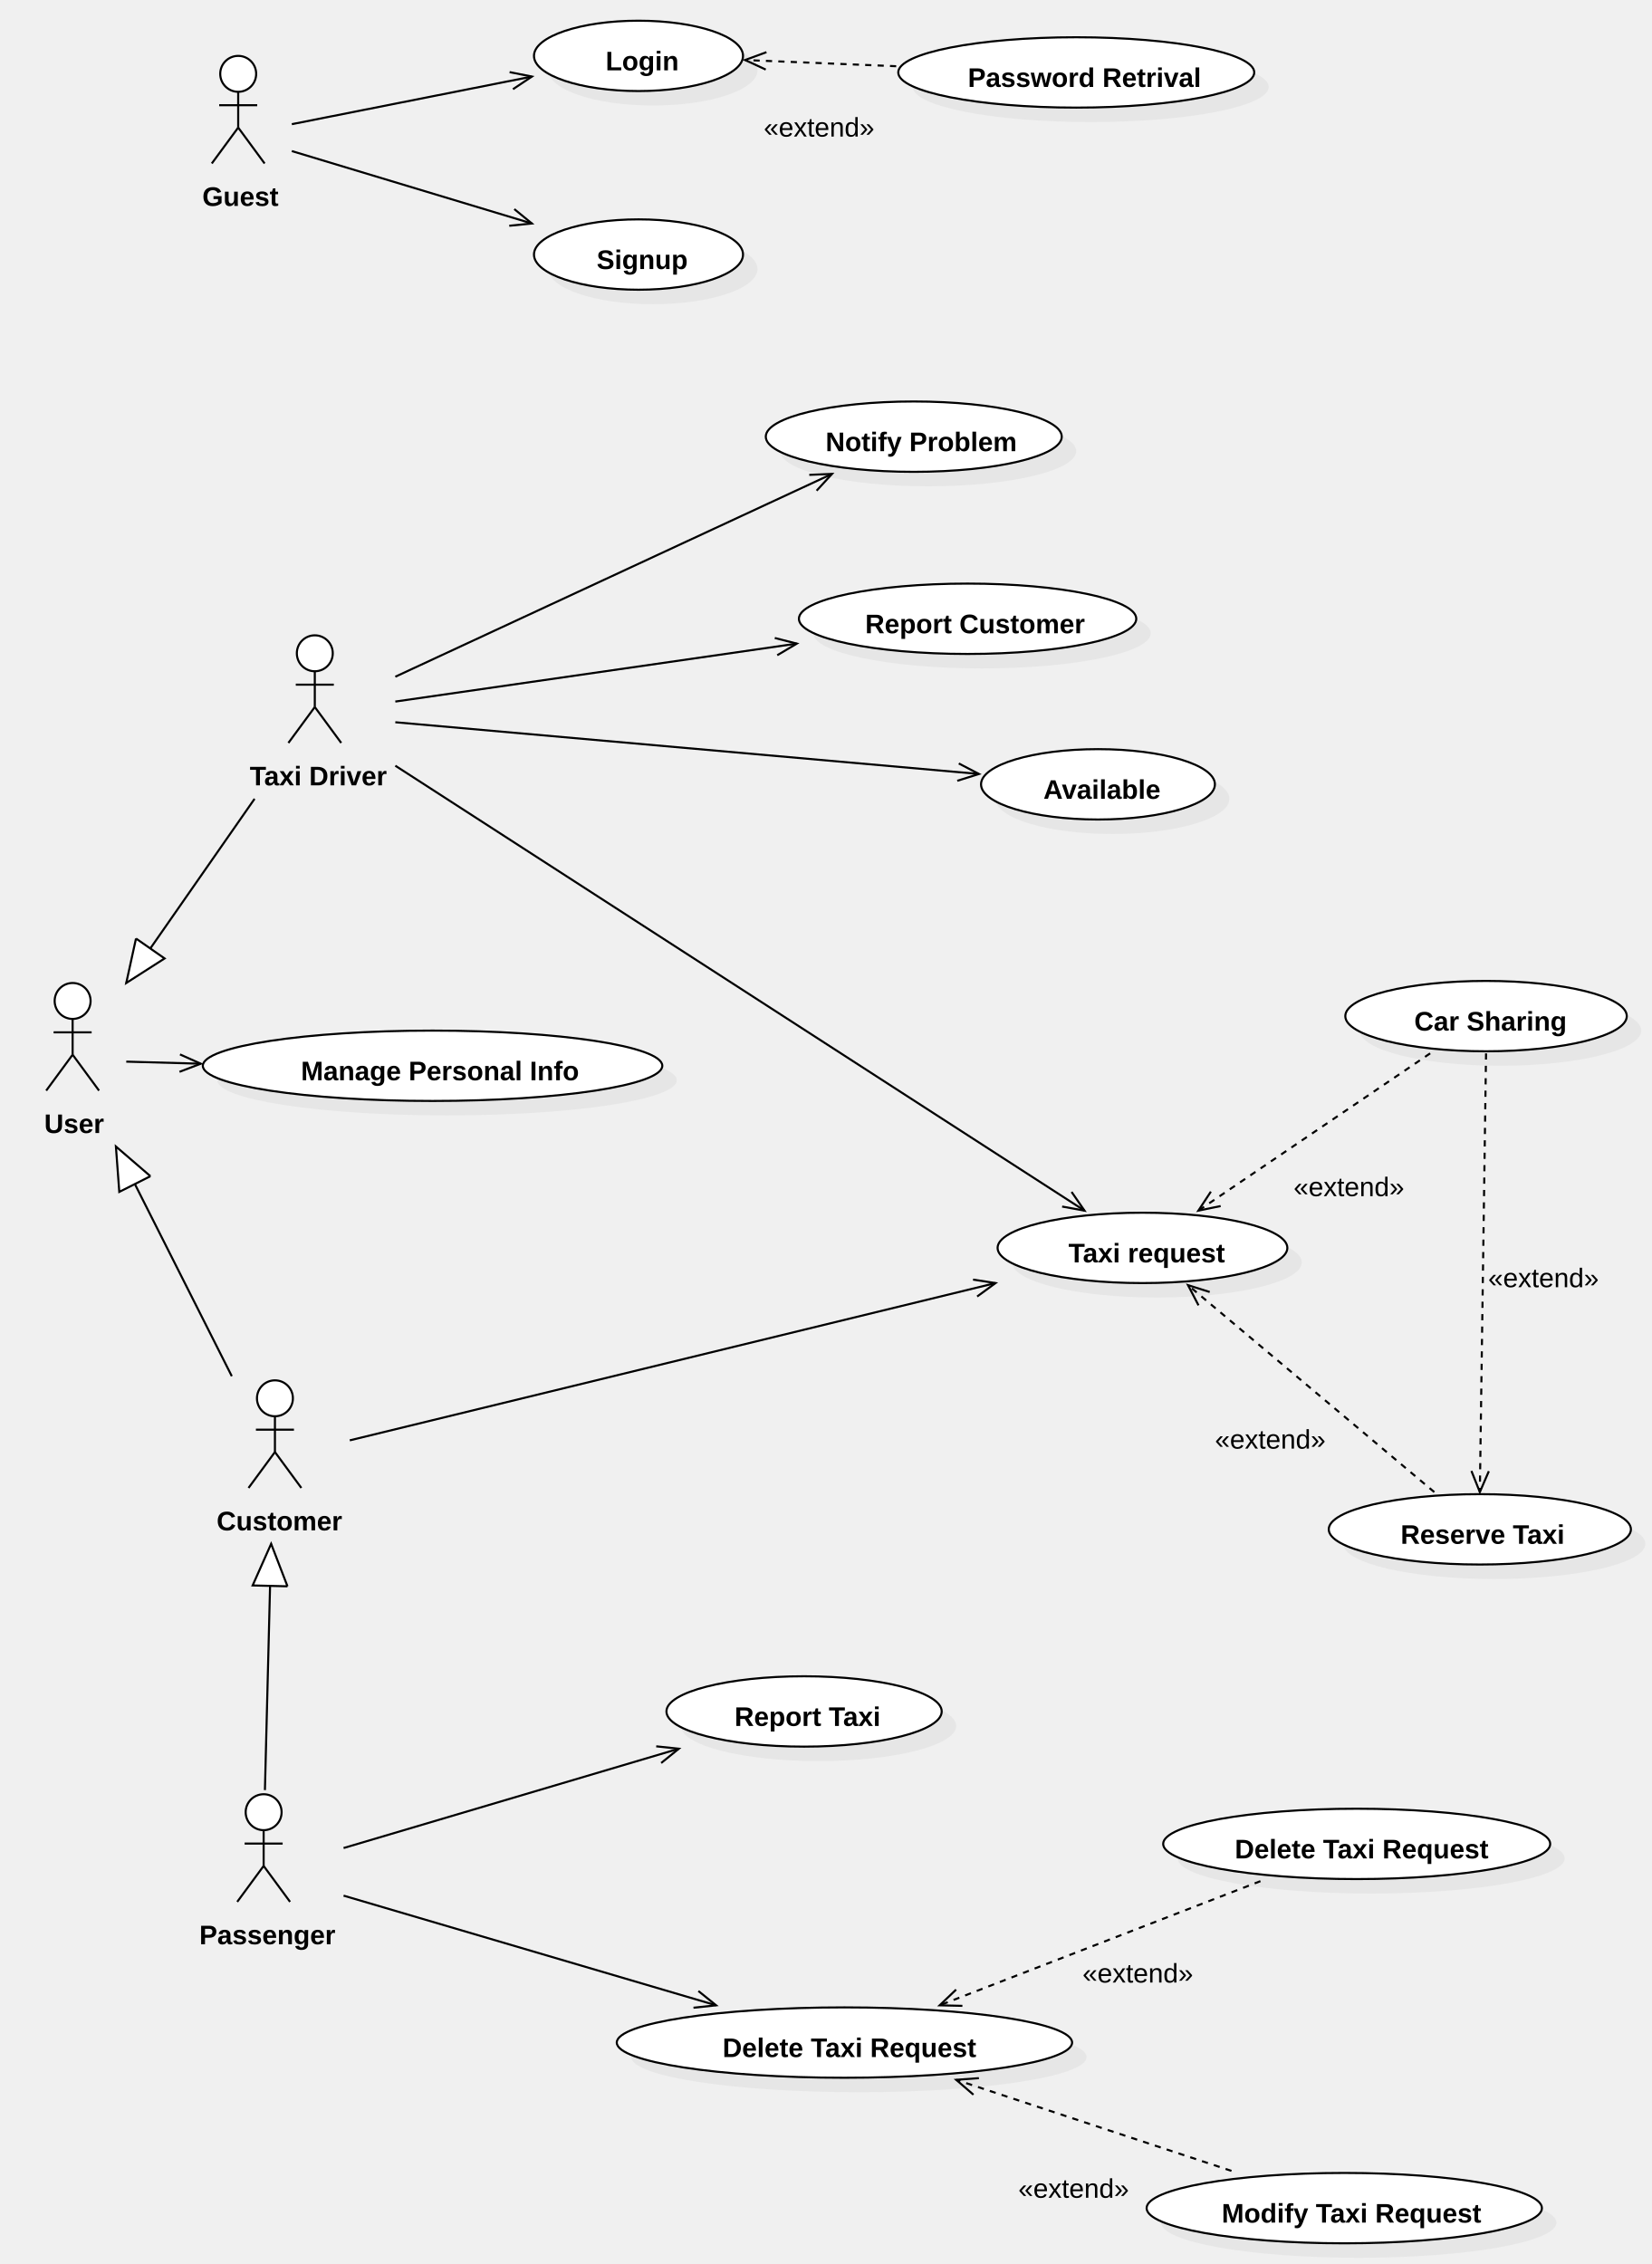
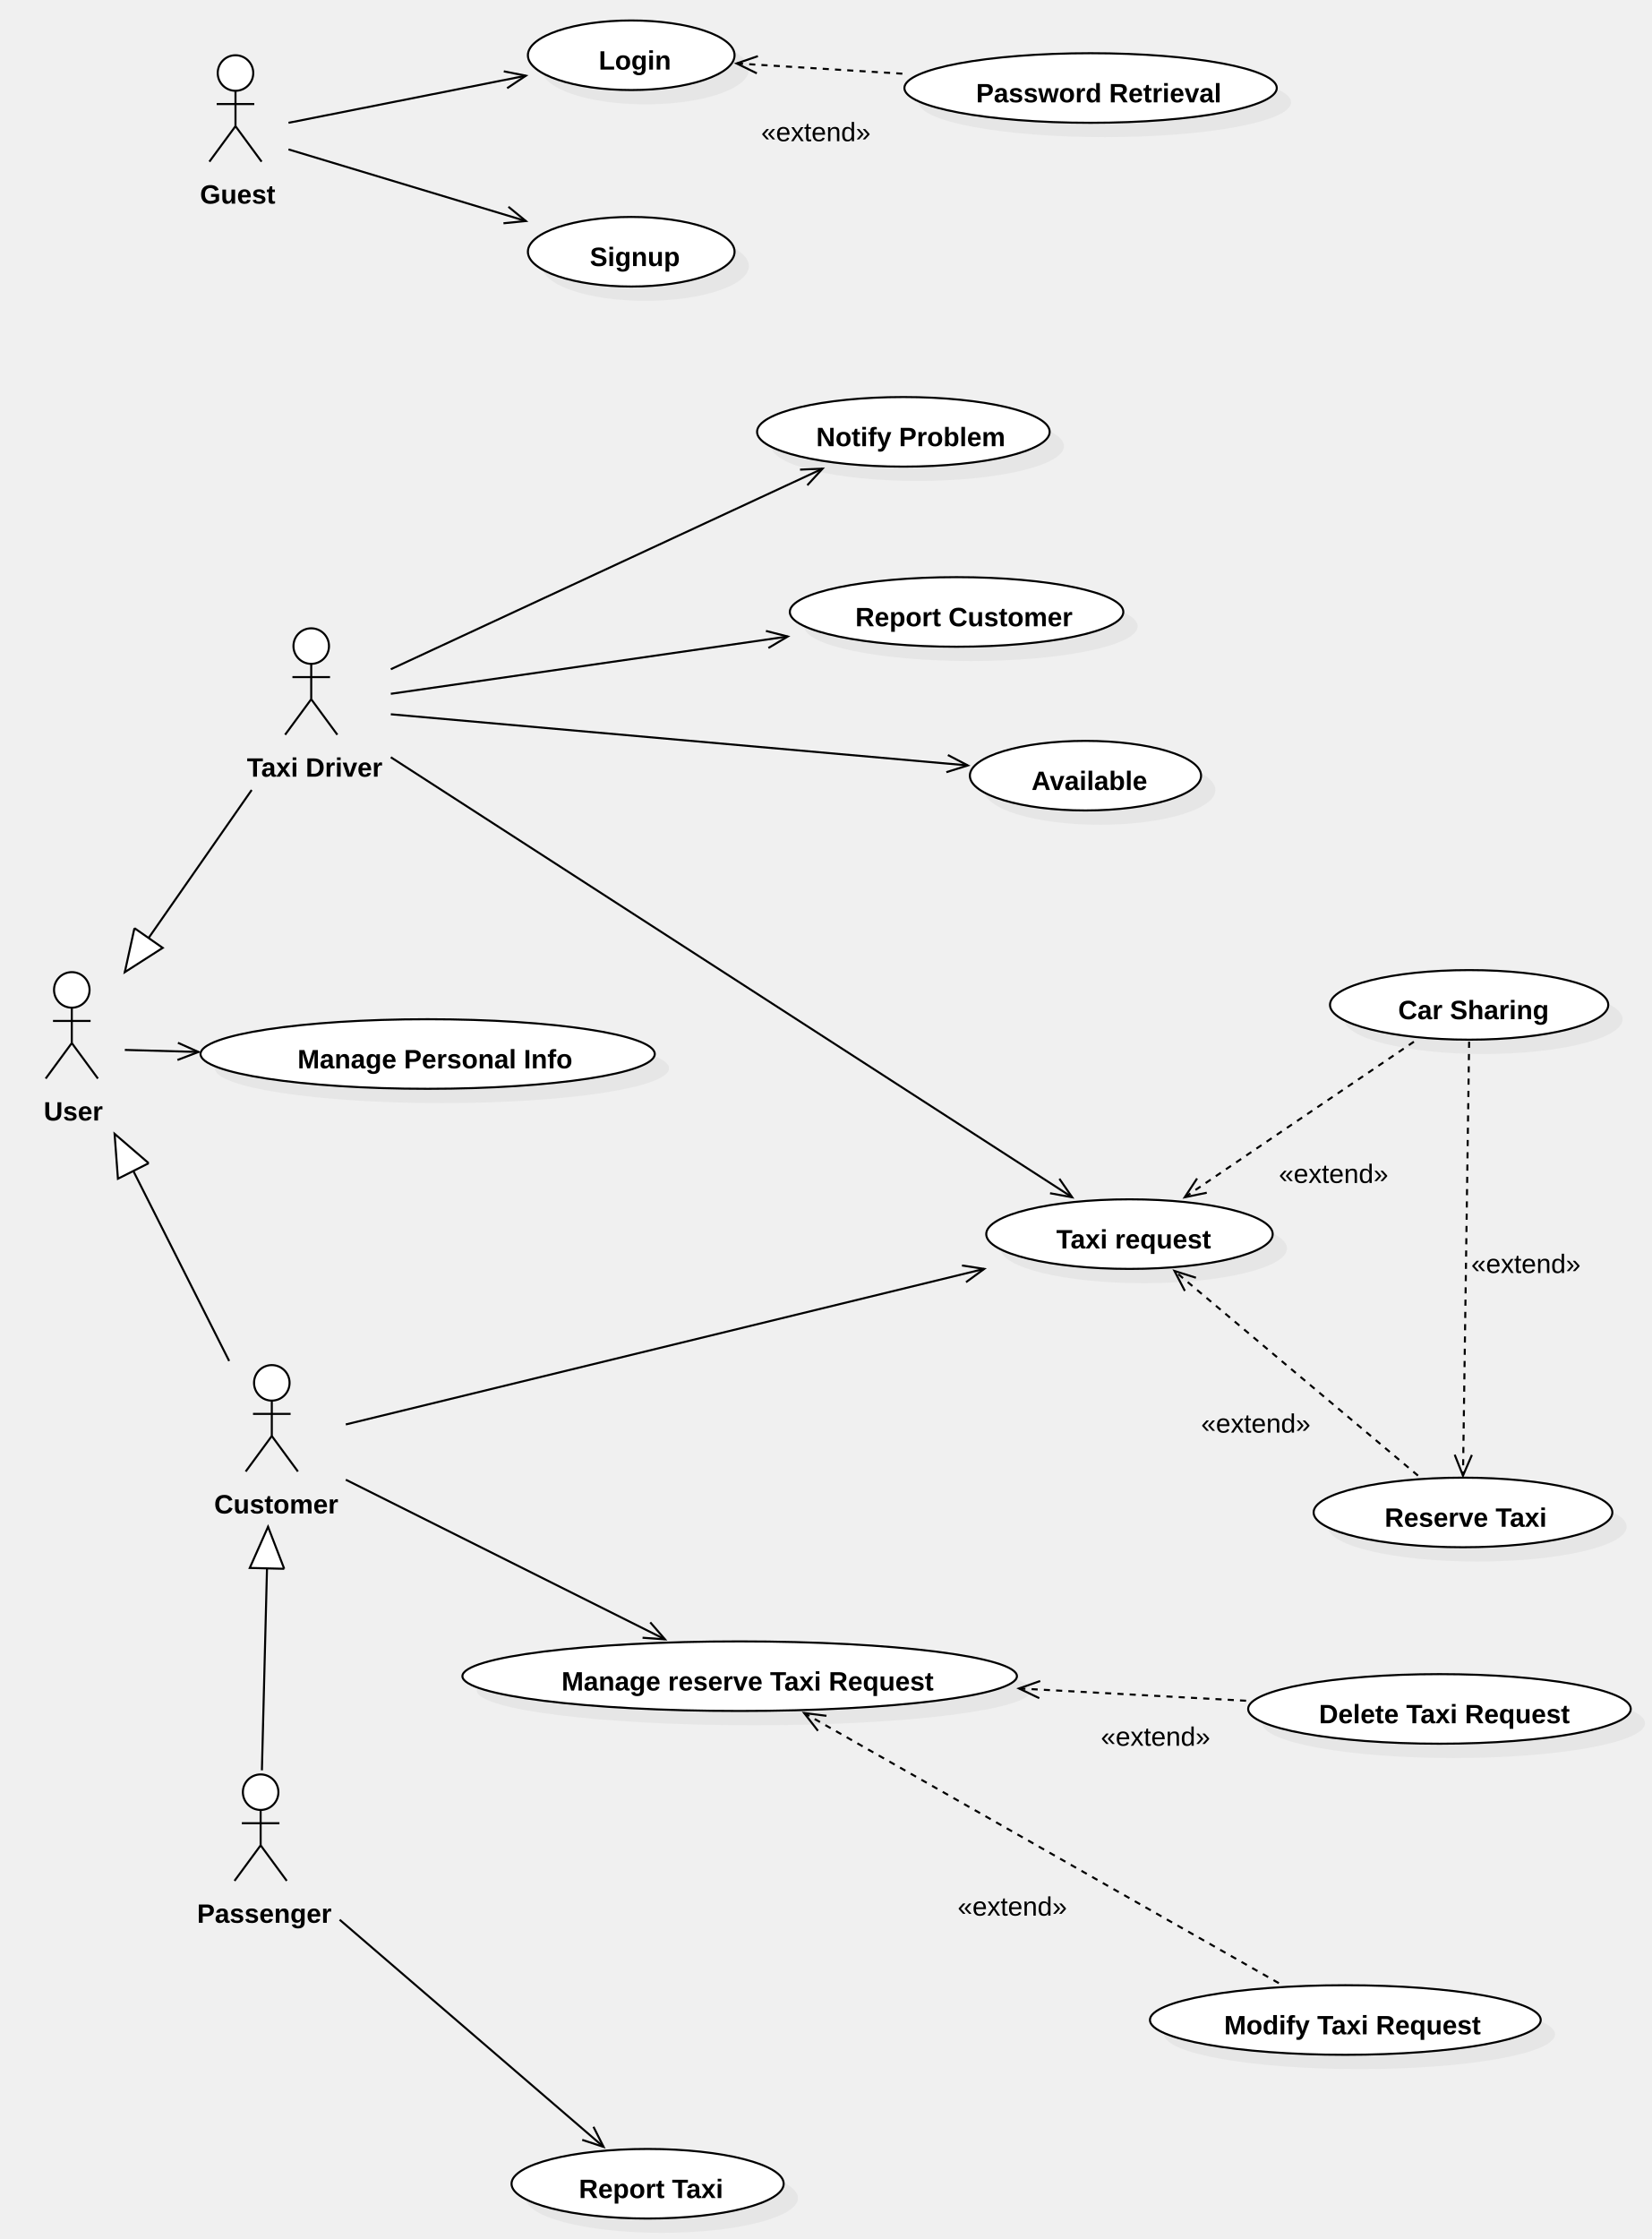
- <svg xmlns="http://www.w3.org/2000/svg" version="1.1" width="798" height="1094">
+ <svg xmlns="http://www.w3.org/2000/svg" version="1.1" width="807" height="1094">
  <defs />
  <g>
    <g transform="translate(-6,-102) scale(1,1)">
      <path fill="#ffffff" stroke="none" d="M 130.159 777.68 C 130.159 772.886 134.045 769 138.839 769 C 143.632 769 147.518 772.886 147.518 777.68 C 147.518 782.474 143.632 786.36 138.839 786.36 C 134.045 786.36 130.159 782.474 130.159 777.68 Z" />
    </g>
    <g transform="translate(-6,-102) scale(1,1)">
      <path fill="none" stroke="#000000" d="M 130.159 777.68 C 130.159 772.886 134.045 769 138.839 769 C 143.632 769 147.518 772.886 147.518 777.68 C 147.518 782.474 143.632 786.36 138.839 786.36 C 134.045 786.36 130.159 782.474 130.159 777.68 Z" stroke-miterlimit="10" />
    </g>
    <g transform="translate(-6,-102) scale(1,1)">
      <path fill="none" stroke="#000000" d="M 138.839 786.36 L 138.839 803.64" stroke-miterlimit="10" />
    </g>
    <g transform="translate(-6,-102) scale(1,1)">
      <path fill="none" stroke="#000000" d="M 129.649 792.84 L 148.028 792.84" stroke-miterlimit="10" />
    </g>
    <g transform="translate(-6,-102) scale(1,1)">
      <path fill="none" stroke="#000000" d="M 138.839 803.64 L 126.075 821" stroke-miterlimit="10" />
    </g>
    <g transform="translate(-6,-102) scale(1,1)">
      <path fill="none" stroke="#000000" d="M 138.839 803.64 L 151.602 821" stroke-miterlimit="10" />
    </g>
    <g transform="translate(-6,-102) scale(1,1)">
      <g>
        <path fill="none" stroke="none" />
        <text fill="#000000" stroke="none" font-family="Arial" font-size="13px" font-style="normal" font-weight="bold" text-decoration="none" x="110.665" y="841.5">Customer</text>
      </g>
    </g>
    <g transform="translate(-6,-102) scale(1,1)">
      <path fill="#ffffff" stroke="none" d="M 112.409 137.68 C 112.409 132.886 116.295 129 121.089 129 C 125.882 129 129.768 132.886 129.768 137.68 C 129.768 142.474 125.882 146.36 121.089 146.36 C 116.295 146.36 112.409 142.474 112.409 137.68 Z" />
    </g>
    <g transform="translate(-6,-102) scale(1,1)">
      <path fill="none" stroke="#000000" d="M 112.409 137.68 C 112.409 132.886 116.295 129 121.089 129 C 125.882 129 129.768 132.886 129.768 137.68 C 129.768 142.474 125.882 146.36 121.089 146.36 C 116.295 146.36 112.409 142.474 112.409 137.68 Z" stroke-miterlimit="10" />
    </g>
    <g transform="translate(-6,-102) scale(1,1)">
      <path fill="none" stroke="#000000" d="M 121.089 146.36 L 121.089 163.64" stroke-miterlimit="10" />
    </g>
    <g transform="translate(-6,-102) scale(1,1)">
      <path fill="none" stroke="#000000" d="M 111.899 152.84 L 130.278 152.84" stroke-miterlimit="10" />
    </g>
    <g transform="translate(-6,-102) scale(1,1)">
      <path fill="none" stroke="#000000" d="M 121.089 163.64 L 108.325 181" stroke-miterlimit="10" />
    </g>
    <g transform="translate(-6,-102) scale(1,1)">
      <path fill="none" stroke="#000000" d="M 121.089 163.64 L 133.852 181" stroke-miterlimit="10" />
    </g>
    <g transform="translate(-6,-102) scale(1,1)">
      <g>
        <path fill="none" stroke="none" />
        <text fill="#000000" stroke="none" font-family="Arial" font-size="13px" font-style="normal" font-weight="bold" text-decoration="none" x="103.747" y="201.5">Guest</text>
      </g>
    </g>
    <g transform="translate(-6,-102) scale(1,1)">
      <path fill="#ffffff" stroke="none" d="M 149.422 417.68 C 149.422 412.886 153.308 409 158.101 409 C 162.895 409 166.781 412.886 166.781 417.68 C 166.781 422.474 162.895 426.36 158.101 426.36 C 153.308 426.36 149.422 422.474 149.422 417.68 Z" />
    </g>
    <g transform="translate(-6,-102) scale(1,1)">
      <path fill="none" stroke="#000000" d="M 149.422 417.68 C 149.422 412.886 153.308 409 158.101 409 C 162.895 409 166.781 412.886 166.781 417.68 C 166.781 422.474 162.895 426.36 158.101 426.36 C 153.308 426.36 149.422 422.474 149.422 417.68 Z" stroke-miterlimit="10" />
    </g>
    <g transform="translate(-6,-102) scale(1,1)">
      <path fill="none" stroke="#000000" d="M 158.101 426.36 L 158.101 443.64" stroke-miterlimit="10" />
    </g>
    <g transform="translate(-6,-102) scale(1,1)">
      <path fill="none" stroke="#000000" d="M 148.912 432.84 L 167.291 432.84" stroke-miterlimit="10" />
    </g>
    <g transform="translate(-6,-102) scale(1,1)">
      <path fill="none" stroke="#000000" d="M 158.101 443.64 L 145.338 461" stroke-miterlimit="10" />
    </g>
    <g transform="translate(-6,-102) scale(1,1)">
      <path fill="none" stroke="#000000" d="M 158.101 443.64 L 170.865 461" stroke-miterlimit="10" />
    </g>
    <g transform="translate(-6,-102) scale(1,1)">
      <g>
        <path fill="none" stroke="none" />
        <text fill="#000000" stroke="none" font-family="Arial" font-size="13px" font-style="normal" font-weight="bold" text-decoration="none" x="126.684" y="481.5">Taxi Driver</text>
      </g>
    </g>
    <g transform="translate(-6,-102) scale(1,1)">
      <path fill="#C0C0C0" stroke="none" d="M 271 136 C 271 126.611 293.61 119 321.5 119 C 349.39 119 372 126.611 372 136 C 372 145.389 349.39 153 321.5 153 C 293.61 153 271 145.389 271 136 Z" opacity="0.2" />
    </g>
    <g transform="translate(-6,-102) scale(1,1)">
      <path fill="#ffffff" stroke="none" d="M 264 129 C 264 119.611 286.61 112 314.5 112 C 342.39 112 365 119.611 365 129 C 365 138.389 342.39 146 314.5 146 C 286.61 146 264 138.389 264 129 Z" />
    </g>
    <g transform="translate(-6,-102) scale(1,1)">
      <path fill="none" stroke="#000000" d="M 264 129 C 264 119.611 286.61 112 314.5 112 C 342.39 112 365 119.611 365 129 C 365 138.389 342.39 146 314.5 146 C 286.61 146 264 138.389 264 129 Z" stroke-miterlimit="10" />
    </g>
    <g transform="translate(-6,-102) scale(1,1)">
      <g>
        <path fill="none" stroke="none" />
        <text fill="#000000" stroke="none" font-family="Arial" font-size="13px" font-style="normal" font-weight="bold" text-decoration="none" x="298.596" y="136">Login</text>
      </g>
    </g>
    <g transform="translate(-6,-102) scale(1,1)">
      <path fill="#C0C0C0" stroke="none" d="M 271 232 C 271 222.611 293.61 215 321.5 215 C 349.39 215 372 222.611 372 232 C 372 241.389 349.39 249 321.5 249 C 293.61 249 271 241.389 271 232 Z" opacity="0.2" />
    </g>
    <g transform="translate(-6,-102) scale(1,1)">
      <path fill="#ffffff" stroke="none" d="M 264 225 C 264 215.611 286.61 208 314.5 208 C 342.39 208 365 215.611 365 225 C 365 234.389 342.39 242 314.5 242 C 286.61 242 264 234.389 264 225 Z" />
    </g>
    <g transform="translate(-6,-102) scale(1,1)">
      <path fill="none" stroke="#000000" d="M 264 225 C 264 215.611 286.61 208 314.5 208 C 342.39 208 365 215.611 365 225 C 365 234.389 342.39 242 314.5 242 C 286.61 242 264 234.389 264 225 Z" stroke-miterlimit="10" />
    </g>
    <g transform="translate(-6,-102) scale(1,1)">
      <g>
        <path fill="none" stroke="none" />
        <text fill="#000000" stroke="none" font-family="Arial" font-size="13px" font-style="normal" font-weight="bold" text-decoration="none" x="294.26" y="232">Signup</text>
      </g>
    </g>
    <g transform="translate(-6,-102) scale(1,1)">
      <path fill="none" stroke="#000000" d="M 147 162 L 263 139" stroke-miterlimit="10" />
    </g>
    <g transform="translate(-6,-102) scale(1,1)">
      <path fill="none" stroke="#000000" d="M 253.85 145.106 L 263 139 L 252.213 136.847" stroke-miterlimit="10" />
    </g>
    <g transform="translate(-6,-102) scale(1,1)">
      <path fill="none" stroke="#000000" d="M 147 175 L 263 210" stroke-miterlimit="10" />
    </g>
    <g transform="translate(-6,-102) scale(1,1)">
      <path fill="none" stroke="#000000" d="M 252.055 211.094 L 263 210 L 254.487 203.034" stroke-miterlimit="10" />
    </g>
    <g transform="translate(-6,-102) scale(1,1)">
      <path fill="#C0C0C0" stroke="none" d="M 495 712 C 495 702.611 526.34 695 565 695 C 603.66 695 635 702.611 635 712 C 635 721.389 603.66 729 565 729 C 526.34 729 495 721.389 495 712 Z" opacity="0.2" />
    </g>
    <g transform="translate(-6,-102) scale(1,1)">
      <path fill="#ffffff" stroke="none" d="M 488 705 C 488 695.611 519.34 688 558 688 C 596.66 688 628 695.611 628 705 C 628 714.389 596.66 722 558 722 C 519.34 722 488 714.389 488 705 Z" />
    </g>
    <g transform="translate(-6,-102) scale(1,1)">
      <path fill="none" stroke="#000000" d="M 488 705 C 488 695.611 519.34 688 558 688 C 596.66 688 628 695.611 628 705 C 628 714.389 596.66 722 558 722 C 519.34 722 488 714.389 488 705 Z" stroke-miterlimit="10" />
    </g>
    <g transform="translate(-6,-102) scale(1,1)">
      <g>
        <path fill="none" stroke="none" />
        <text fill="#000000" stroke="none" font-family="Arial" font-size="13px" font-style="normal" font-weight="bold" text-decoration="none" x="522.234" y="712">Taxi request</text>
      </g>
    </g>
    <g transform="translate(-6,-102) scale(1,1)">
      <path fill="none" stroke="#000000" d="M 175 798 L 487 722" stroke-miterlimit="10" />
    </g>
    <g transform="translate(-6,-102) scale(1,1)">
      <path fill="none" stroke="#000000" d="M 478.122 728.495 L 487 722 L 476.13 720.315" stroke-miterlimit="10" />
    </g>
    <g transform="translate(-6,-102) scale(1,1)">
      <path fill="#C0C0C0" stroke="none" d="M 111 624 C 111 614.611 160.696 607 222 607 C 283.304 607 333 614.611 333 624 C 333 633.389 283.304 641 222 641 C 160.696 641 111 633.389 111 624 Z" opacity="0.2" />
    </g>
    <g transform="translate(-6,-102) scale(1,1)">
      <path fill="#ffffff" stroke="none" d="M 104 617 C 104 607.611 153.696 600 215 600 C 276.304 600 326 607.611 326 617 C 326 626.389 276.304 634 215 634 C 153.696 634 104 626.389 104 617 Z" />
    </g>
    <g transform="translate(-6,-102) scale(1,1)">
      <path fill="none" stroke="#000000" d="M 104 617 C 104 607.611 153.696 600 215 600 C 276.304 600 326 607.611 326 617 C 326 626.389 276.304 634 215 634 C 153.696 634 104 626.389 104 617 Z" stroke-miterlimit="10" />
    </g>
    <g transform="translate(-6,-102) scale(1,1)">
      <g>
        <path fill="none" stroke="none" />
        <text fill="#000000" stroke="none" font-family="Arial" font-size="13px" font-style="normal" font-weight="bold" text-decoration="none" x="151.403" y="624">Manage Personal Info</text>
      </g>
    </g>
    <g transform="translate(-6,-102) scale(1,1)">
      <path fill="#C0C0C0" stroke="none" d="M 663 600 C 663 590.611 693.445 583 731 583 C 768.555 583 799 590.611 799 600 C 799 609.389 768.555 617 731 617 C 693.445 617 663 609.389 663 600 Z" opacity="0.2" />
    </g>
    <g transform="translate(-6,-102) scale(1,1)">
      <path fill="#ffffff" stroke="none" d="M 656 593 C 656 583.611 686.445 576 724 576 C 761.555 576 792 583.611 792 593 C 792 602.389 761.555 610 724 610 C 686.445 610 656 602.389 656 593 Z" />
    </g>
    <g transform="translate(-6,-102) scale(1,1)">
      <path fill="none" stroke="#000000" d="M 656 593 C 656 583.611 686.445 576 724 576 C 761.555 576 792 583.611 792 593 C 792 602.389 761.555 610 724 610 C 686.445 610 656 602.389 656 593 Z" stroke-miterlimit="10" />
    </g>
    <g transform="translate(-6,-102) scale(1,1)">
      <g>
        <path fill="none" stroke="none" />
        <text fill="#000000" stroke="none" font-family="Arial" font-size="13px" font-style="normal" font-weight="bold" text-decoration="none" x="689.316" y="600">Car Sharing</text>
      </g>
    </g>
    <g transform="translate(-6,-102) scale(1,1)">
      <path fill="none" stroke="#000000" d="M 697 611 L 585 687" stroke-miterlimit="10" stroke-dasharray="3" />
    </g>
    <g transform="translate(-6,-102) scale(1,1)">
      <path fill="none" stroke="#000000" d="M 591.046 677.81 L 585 687 L 595.773 684.777" stroke-miterlimit="10" />
    </g>
    <g transform="translate(-6,-102) scale(1,1)">
      <g>
        <path fill="none" stroke="none" />
        <text fill="#000000" stroke="none" font-family="Arial" font-size="13px" font-style="normal" font-weight="normal" text-decoration="none" x="631" y="680">«extend»</text>
      </g>
    </g>
    <g transform="translate(-6,-102) scale(1,1)">
      <path fill="#C0C0C0" stroke="none" d="M 655 848 C 655 838.611 687.683 831 728 831 C 768.317 831 801 838.611 801 848 C 801 857.389 768.317 865 728 865 C 687.683 865 655 857.389 655 848 Z" opacity="0.2" />
    </g>
    <g transform="translate(-6,-102) scale(1,1)">
      <path fill="#ffffff" stroke="none" d="M 648 841 C 648 831.611 680.683 824 721 824 C 761.317 824 794 831.611 794 841 C 794 850.389 761.317 858 721 858 C 680.683 858 648 850.389 648 841 Z" />
    </g>
    <g transform="translate(-6,-102) scale(1,1)">
      <path fill="none" stroke="#000000" d="M 648 841 C 648 831.611 680.683 824 721 824 C 761.317 824 794 831.611 794 841 C 794 850.389 761.317 858 721 858 C 680.683 858 648 850.389 648 841 Z" stroke-miterlimit="10" />
    </g>
    <g transform="translate(-6,-102) scale(1,1)">
      <g>
        <path fill="none" stroke="none" />
        <text fill="#000000" stroke="none" font-family="Arial" font-size="13px" font-style="normal" font-weight="bold" text-decoration="none" x="682.711" y="848">Reserve Taxi</text>
      </g>
    </g>
    <g transform="translate(-6,-102) scale(1,1)">
      <path fill="none" stroke="#000000" d="M 699 823 L 580 723" stroke-miterlimit="10" stroke-dasharray="3" />
    </g>
    <g transform="translate(-6,-102) scale(1,1)">
      <path fill="none" stroke="#000000" d="M 590.488 726.315 L 580 723 L 585.072 732.761" stroke-miterlimit="10" />
    </g>
    <g transform="translate(-6,-102) scale(1,1)">
      <g>
        <path fill="none" stroke="none" />
        <text fill="#000000" stroke="none" font-family="Arial" font-size="13px" font-style="normal" font-weight="normal" text-decoration="none" x="593" y="802">«extend»</text>
      </g>
    </g>
    <g transform="translate(-6,-102) scale(1,1)">
      <path fill="none" stroke="#000000" d="M 724 611 L 721 823" stroke-miterlimit="10" stroke-dasharray="3" />
    </g>
    <g transform="translate(-6,-102) scale(1,1)">
      <path fill="none" stroke="#000000" d="M 716.935 812.779 L 721 823 L 725.353 812.898" stroke-miterlimit="10" />
    </g>
    <g transform="translate(-6,-102) scale(1,1)">
      <g>
        <path fill="none" stroke="none" />
        <text fill="#000000" stroke="none" font-family="Arial" font-size="13px" font-style="normal" font-weight="normal" text-decoration="none" x="725" y="724">«extend»</text>
      </g>
    </g>
    <g transform="translate(-6,-102) scale(1,1)">
      <path fill="#C0C0C0" stroke="none" d="M 399 408 C 399 398.611 435.489 391 480.5 391 C 525.511 391 562 398.611 562 408 C 562 417.389 525.511 425 480.5 425 C 435.489 425 399 417.389 399 408 Z" opacity="0.2" />
    </g>
    <g transform="translate(-6,-102) scale(1,1)">
      <path fill="#ffffff" stroke="none" d="M 392 401 C 392 391.611 428.489 384 473.5 384 C 518.511 384 555 391.611 555 401 C 555 410.389 518.511 418 473.5 418 C 428.489 418 392 410.389 392 401 Z" />
    </g>
    <g transform="translate(-6,-102) scale(1,1)">
      <path fill="none" stroke="#000000" d="M 392 401 C 392 391.611 428.489 384 473.5 384 C 518.511 384 555 391.611 555 401 C 555 410.389 518.511 418 473.5 418 C 428.489 418 392 410.389 392 401 Z" stroke-miterlimit="10" />
    </g>
    <g transform="translate(-6,-102) scale(1,1)">
      <g>
        <path fill="none" stroke="none" />
        <text fill="#000000" stroke="none" font-family="Arial" font-size="13px" font-style="normal" font-weight="bold" text-decoration="none" x="424.01" y="408">Report Customer</text>
      </g>
    </g>
    <g transform="translate(-6,-102) scale(1,1)">
      <path fill="none" stroke="#000000" d="M 197 441 L 391 413" stroke-miterlimit="10" />
    </g>
    <g transform="translate(-6,-102) scale(1,1)">
      <path fill="none" stroke="#000000" d="M 381.543 418.618 L 391 413 L 380.34 410.285" stroke-miterlimit="10" />
    </g>
    <g transform="translate(-6,-102) scale(1,1)">
      <path fill="#C0C0C0" stroke="none" d="M 487 488 C 487 478.611 512.296 471 543.5 471 C 574.704 471 600 478.611 600 488 C 600 497.389 574.704 505 543.5 505 C 512.296 505 487 497.389 487 488 Z" opacity="0.2" />
    </g>
    <g transform="translate(-6,-102) scale(1,1)">
      <path fill="#ffffff" stroke="none" d="M 480 481 C 480 471.611 505.296 464 536.5 464 C 567.704 464 593 471.611 593 481 C 593 490.389 567.704 498 536.5 498 C 505.296 498 480 490.389 480 481 Z" />
    </g>
    <g transform="translate(-6,-102) scale(1,1)">
      <path fill="none" stroke="#000000" d="M 480 481 C 480 471.611 505.296 464 536.5 464 C 567.704 464 593 471.611 593 481 C 593 490.389 567.704 498 536.5 498 C 505.296 498 480 490.389 480 481 Z" stroke-miterlimit="10" />
    </g>
    <g transform="translate(-6,-102) scale(1,1)">
      <g>
        <path fill="none" stroke="none" />
        <text fill="#000000" stroke="none" font-family="Arial" font-size="13px" font-style="normal" font-weight="bold" text-decoration="none" x="510.122" y="488">Available</text>
      </g>
    </g>
    <g transform="translate(-6,-102) scale(1,1)">
      <path fill="none" stroke="#000000" d="M 197 451 L 479 476" stroke-miterlimit="10" />
    </g>
    <g transform="translate(-6,-102) scale(1,1)">
      <path fill="none" stroke="#000000" d="M 468.505 479.296 L 479 476 L 469.249 470.91" stroke-miterlimit="10" />
    </g>
    <g transform="translate(-6,-102) scale(1,1)">
      <path fill="none" stroke="#000000" d="M 197 472 L 530 687" stroke-miterlimit="10" />
    </g>
    <g transform="translate(-6,-102) scale(1,1)">
      <path fill="none" stroke="#000000" d="M 519.179 685.024 L 530 687 L 523.746 677.951" stroke-miterlimit="10" />
    </g>
    <g transform="translate(-6,-102) scale(1,1)">
      <path fill="#C0C0C0" stroke="none" d="M 383 320 C 383 310.611 415.012 303 454.5 303 C 493.988 303 526 310.611 526 320 C 526 329.389 493.988 337 454.5 337 C 415.012 337 383 329.389 383 320 Z" opacity="0.2" />
    </g>
    <g transform="translate(-6,-102) scale(1,1)">
      <path fill="#ffffff" stroke="none" d="M 376 313 C 376 303.611 408.012 296 447.5 296 C 486.988 296 519 303.611 519 313 C 519 322.389 486.988 330 447.5 330 C 408.012 330 376 322.389 376 313 Z" />
    </g>
    <g transform="translate(-6,-102) scale(1,1)">
      <path fill="none" stroke="#000000" d="M 376 313 C 376 303.611 408.012 296 447.5 296 C 486.988 296 519 303.611 519 313 C 519 322.389 486.988 330 447.5 330 C 408.012 330 376 322.389 376 313 Z" stroke-miterlimit="10" />
    </g>
    <g transform="translate(-6,-102) scale(1,1)">
      <g>
        <path fill="none" stroke="none" />
        <text fill="#000000" stroke="none" font-family="Arial" font-size="13px" font-style="normal" font-weight="bold" text-decoration="none" x="404.875" y="320">Notify Problem</text>
      </g>
    </g>
    <g transform="translate(-6,-102) scale(1,1)">
      <path fill="none" stroke="#000000" d="M 197 429 L 408 331" stroke-miterlimit="10" />
    </g>
    <g transform="translate(-6,-102) scale(1,1)">
      <path fill="none" stroke="#000000" d="M 400.556 339.099 L 408 331 L 397.01 331.463" stroke-miterlimit="10" />
    </g>
    <g transform="translate(-6,-102) scale(1,1)">
      <path fill="#ffffff" stroke="none" d="M 124.702 977.68 C 124.702 972.886 128.587 969 133.381 969 C 138.174 969 142.06 972.886 142.06 977.68 C 142.06 982.474 138.174 986.36 133.381 986.36 C 128.587 986.36 124.702 982.474 124.702 977.68 Z" />
    </g>
    <g transform="translate(-6,-102) scale(1,1)">
      <path fill="none" stroke="#000000" d="M 124.702 977.68 C 124.702 972.886 128.587 969 133.381 969 C 138.174 969 142.06 972.886 142.06 977.68 C 142.06 982.474 138.174 986.36 133.381 986.36 C 128.587 986.36 124.702 982.474 124.702 977.68 Z" stroke-miterlimit="10" />
    </g>
    <g transform="translate(-6,-102) scale(1,1)">
      <path fill="none" stroke="#000000" d="M 133.381 986.36 L 133.381 1003.64" stroke-miterlimit="10" />
    </g>
    <g transform="translate(-6,-102) scale(1,1)">
      <path fill="none" stroke="#000000" d="M 124.191 992.84 L 142.571 992.84" stroke-miterlimit="10" />
    </g>
    <g transform="translate(-6,-102) scale(1,1)">
      <path fill="none" stroke="#000000" d="M 133.381 1003.64 L 120.617 1021" stroke-miterlimit="10" />
    </g>
    <g transform="translate(-6,-102) scale(1,1)">
      <path fill="none" stroke="#000000" d="M 133.381 1003.64 L 146.144 1021" stroke-miterlimit="10" />
    </g>
    <g transform="translate(-6,-102) scale(1,1)">
      <g>
        <path fill="none" stroke="none" />
        <text fill="#000000" stroke="none" font-family="Arial" font-size="13px" font-style="normal" font-weight="bold" text-decoration="none" x="102.306" y="1041.5">Passenger</text>
      </g>
    </g>
    <g transform="translate(-6,-102) scale(1,1)">
      <path fill="none" stroke="#000000" d="M 134 967 L 137 848" stroke-miterlimit="10" />
    </g>
    <g transform="translate(-6,-102) scale(1,1)">
      <path fill="#FFFFFF" stroke="none" d="M 144.904 868.531 L 137 848 L 128.071 868.107" />
    </g>
    <g transform="translate(-6,-102) scale(1,1)">
      <path fill="none" stroke="#000000" d="M 144.904 868.531 L 137 848 L 128.071 868.107 L 144.904 868.531" stroke-miterlimit="10" />
    </g>
    <g transform="translate(-6,-102) scale(1,1)">
-       <path fill="#C0C0C0" stroke="none" d="M 335 936 C 335 926.611 364.773 919 401.5 919 C 438.227 919 468 926.611 468 936 C 468 945.389 438.227 953 401.5 953 C 364.773 953 335 945.389 335 936 Z" opacity="0.2" />
-     </g>
-     <g transform="translate(-6,-102) scale(1,1)">
-       <path fill="#ffffff" stroke="none" d="M 328 929 C 328 919.611 357.773 912 394.5 912 C 431.227 912 461 919.611 461 929 C 461 938.389 431.227 946 394.5 946 C 357.773 946 328 938.389 328 929 Z" />
-     </g>
-     <g transform="translate(-6,-102) scale(1,1)">
-       <path fill="none" stroke="#000000" d="M 328 929 C 328 919.611 357.773 912 394.5 912 C 431.227 912 461 919.611 461 929 C 461 938.389 431.227 946 394.5 946 C 357.773 946 328 938.389 328 929 Z" stroke-miterlimit="10" />
-     </g>
-     <g transform="translate(-6,-102) scale(1,1)">
-       <g>
-         <path fill="none" stroke="none" />
-         <text fill="#000000" stroke="none" font-family="Arial" font-size="13px" font-style="normal" font-weight="bold" text-decoration="none" x="360.905" y="936">Report Taxi</text>
-       </g>
-     </g>
-     <g transform="translate(-6,-102) scale(1,1)">
-       <path fill="none" stroke="#000000" d="M 172 995 L 334 947" stroke-miterlimit="10" />
-     </g>
-     <g transform="translate(-6,-102) scale(1,1)">
-       <path fill="none" stroke="#000000" d="M 325.452 953.923 L 334 947 L 323.06 945.851" stroke-miterlimit="10" />
-     </g>
-     <g transform="translate(-6,-102) scale(1,1)">
-       <path fill="#C0C0C0" stroke="none" d="M 311 1096 C 311 1086.611 360.249 1079 421 1079 C 481.751 1079 531 1086.611 531 1096 C 531 1105.389 481.751 1113 421 1113 C 360.249 1113 311 1105.389 311 1096 Z" opacity="0.2" />
-     </g>
-     <g transform="translate(-6,-102) scale(1,1)">
-       <path fill="#ffffff" stroke="none" d="M 304 1089 C 304 1079.611 353.249 1072 414 1072 C 474.751 1072 524 1079.611 524 1089 C 524 1098.389 474.751 1106 414 1106 C 353.249 1106 304 1098.389 304 1089 Z" />
-     </g>
-     <g transform="translate(-6,-102) scale(1,1)">
-       <path fill="none" stroke="#000000" d="M 304 1089 C 304 1079.611 353.249 1072 414 1072 C 474.751 1072 524 1079.611 524 1089 C 524 1098.389 474.751 1106 414 1106 C 353.249 1106 304 1098.389 304 1089 Z" stroke-miterlimit="10" />
-     </g>
-     <g transform="translate(-6,-102) scale(1,1)">
-       <g>
-         <path fill="none" stroke="none" />
-         <text fill="#000000" stroke="none" font-family="Arial" font-size="13px" font-style="normal" font-weight="bold" text-decoration="none" x="355.11" y="1096">Delete Taxi Request</text>
-       </g>
-     </g>
-     <g transform="translate(-6,-102) scale(1,1)">
-       <path fill="none" stroke="#000000" d="M 172 1018 L 352 1071" stroke-miterlimit="10" />
-     </g>
-     <g transform="translate(-6,-102) scale(1,1)">
-       <path fill="none" stroke="#000000" d="M 341.062 1072.168 L 352 1071 L 343.44 1064.091" stroke-miterlimit="10" />
-     </g>
-     <g transform="translate(-6,-102) scale(1,1)">
-       <path fill="#C0C0C0" stroke="none" d="M 575 1000 C 575 990.611 616.861 983 668.5 983 C 720.139 983 762 990.611 762 1000 C 762 1009.389 720.139 1017 668.5 1017 C 616.861 1017 575 1009.389 575 1000 Z" opacity="0.2" />
-     </g>
-     <g transform="translate(-6,-102) scale(1,1)">
-       <path fill="#ffffff" stroke="none" d="M 568 993 C 568 983.611 609.861 976 661.5 976 C 713.139 976 755 983.611 755 993 C 755 1002.389 713.139 1010 661.5 1010 C 609.861 1010 568 1002.389 568 993 Z" />
-     </g>
-     <g transform="translate(-6,-102) scale(1,1)">
-       <path fill="none" stroke="#000000" d="M 568 993 C 568 983.611 609.861 976 661.5 976 C 713.139 976 755 983.611 755 993 C 755 1002.389 713.139 1010 661.5 1010 C 609.861 1010 568 1002.389 568 993 Z" stroke-miterlimit="10" />
-     </g>
-     <g transform="translate(-6,-102) scale(1,1)">
-       <g>
-         <path fill="none" stroke="none" />
-         <text fill="#000000" stroke="none" font-family="Arial" font-size="13px" font-style="normal" font-weight="bold" text-decoration="none" x="602.61" y="1000">Delete Taxi Request</text>
-       </g>
-     </g>
-     <g transform="translate(-6,-102) scale(1,1)">
-       <path fill="none" stroke="#000000" d="M 615 1011 L 460 1071" stroke-miterlimit="10" stroke-dasharray="3" />
-     </g>
-     <g transform="translate(-6,-102) scale(1,1)">
-       <path fill="none" stroke="#000000" d="M 467.958 1063.406 L 460 1071 L 470.997 1071.257" stroke-miterlimit="10" />
-     </g>
-     <g transform="translate(-6,-102) scale(1,1)">
-       <g>
-         <path fill="none" stroke="none" />
-         <text fill="#000000" stroke="none" font-family="Arial" font-size="13px" font-style="normal" font-weight="normal" text-decoration="none" x="529" y="1060">«extend»</text>
-       </g>
-     </g>
-     <g transform="translate(-6,-102) scale(1,1)">
-       <path fill="#C0C0C0" stroke="none" d="M 567 1176 C 567 1166.611 609.757 1159 662.5 1159 C 715.243 1159 758 1166.611 758 1176 C 758 1185.389 715.243 1193 662.5 1193 C 609.757 1193 567 1185.389 567 1176 Z" opacity="0.2" />
-     </g>
-     <g transform="translate(-6,-102) scale(1,1)">
-       <path fill="#ffffff" stroke="none" d="M 560 1169 C 560 1159.611 602.757 1152 655.5 1152 C 708.243 1152 751 1159.611 751 1169 C 751 1178.389 708.243 1186 655.5 1186 C 602.757 1186 560 1178.389 560 1169 Z" />
-     </g>
-     <g transform="translate(-6,-102) scale(1,1)">
-       <path fill="none" stroke="#000000" d="M 560 1169 C 560 1159.611 602.757 1152 655.5 1152 C 708.243 1152 751 1159.611 751 1169 C 751 1178.389 708.243 1186 655.5 1186 C 602.757 1186 560 1178.389 560 1169 Z" stroke-miterlimit="10" />
-     </g>
-     <g transform="translate(-6,-102) scale(1,1)">
-       <g>
-         <path fill="none" stroke="none" />
-         <text fill="#000000" stroke="none" font-family="Arial" font-size="13px" font-style="normal" font-weight="bold" text-decoration="none" x="596.254" y="1176">Modify Taxi Request</text>
-       </g>
-     </g>
-     <g transform="translate(-6,-102) scale(1,1)">
-       <path fill="none" stroke="#000000" d="M 601 1151 L 468 1107" stroke-miterlimit="10" stroke-dasharray="3" />
-     </g>
-     <g transform="translate(-6,-102) scale(1,1)">
-       <path fill="none" stroke="#000000" d="M 478.971 1106.195 L 468 1107 L 476.326 1114.188" stroke-miterlimit="10" />
-     </g>
-     <g transform="translate(-6,-102) scale(1,1)">
-       <g>
-         <path fill="none" stroke="none" />
-         <text fill="#000000" stroke="none" font-family="Arial" font-size="13px" font-style="normal" font-weight="normal" text-decoration="none" x="498" y="1164">«extend»</text>
+       <path fill="#C0C0C0" stroke="none" d="M 263 1176 C 263 1166.611 292.773 1159 329.5 1159 C 366.227 1159 396 1166.611 396 1176 C 396 1185.389 366.227 1193 329.5 1193 C 292.773 1193 263 1185.389 263 1176 Z" opacity="0.2" />
+     </g>
+     <g transform="translate(-6,-102) scale(1,1)">
+       <path fill="#ffffff" stroke="none" d="M 256 1169 C 256 1159.611 285.773 1152 322.5 1152 C 359.227 1152 389 1159.611 389 1169 C 389 1178.389 359.227 1186 322.5 1186 C 285.773 1186 256 1178.389 256 1169 Z" />
+     </g>
+     <g transform="translate(-6,-102) scale(1,1)">
+       <path fill="none" stroke="#000000" d="M 256 1169 C 256 1159.611 285.773 1152 322.5 1152 C 359.227 1152 389 1159.611 389 1169 C 389 1178.389 359.227 1186 322.5 1186 C 285.773 1186 256 1178.389 256 1169 Z" stroke-miterlimit="10" />
+     </g>
+     <g transform="translate(-6,-102) scale(1,1)">
+       <g>
+         <path fill="none" stroke="none" />
+         <text fill="#000000" stroke="none" font-family="Arial" font-size="13px" font-style="normal" font-weight="bold" text-decoration="none" x="288.905" y="1176">Report Taxi</text>
+       </g>
+     </g>
+     <g transform="translate(-6,-102) scale(1,1)">
+       <path fill="none" stroke="#000000" d="M 172 1040 L 301 1151" stroke-miterlimit="10" />
+     </g>
+     <g transform="translate(-6,-102) scale(1,1)">
+       <path fill="none" stroke="#000000" d="M 290.551 1147.562 L 301 1151 L 296.042 1141.181" stroke-miterlimit="10" />
+     </g>
+     <g transform="translate(-6,-102) scale(1,1)">
+       <path fill="#C0C0C0" stroke="none" d="M 239 928 C 239 918.611 299.665 911 374.5 911 C 449.335 911 510 918.611 510 928 C 510 937.389 449.335 945 374.5 945 C 299.665 945 239 937.389 239 928 Z" opacity="0.2" />
+     </g>
+     <g transform="translate(-6,-102) scale(1,1)">
+       <path fill="#ffffff" stroke="none" d="M 232 921 C 232 911.611 292.665 904 367.5 904 C 442.335 904 503 911.611 503 921 C 503 930.389 442.335 938 367.5 938 C 292.665 938 232 930.389 232 921 Z" />
+     </g>
+     <g transform="translate(-6,-102) scale(1,1)">
+       <path fill="none" stroke="#000000" d="M 232 921 C 232 911.611 292.665 904 367.5 904 C 442.335 904 503 911.611 503 921 C 503 930.389 442.335 938 367.5 938 C 292.665 938 232 930.389 232 921 Z" stroke-miterlimit="10" />
+     </g>
+     <g transform="translate(-6,-102) scale(1,1)">
+       <g>
+         <path fill="none" stroke="none" />
+         <text fill="#000000" stroke="none" font-family="Arial" font-size="13px" font-style="normal" font-weight="bold" text-decoration="none" x="280.429" y="928">Manage reserve Taxi Request</text>
+       </g>
+     </g>
+     <g transform="translate(-6,-102) scale(1,1)">
+       <path fill="none" stroke="#000000" d="M 175 825 L 331 903" stroke-miterlimit="10" />
+     </g>
+     <g transform="translate(-6,-102) scale(1,1)">
+       <path fill="none" stroke="#000000" d="M 320.028 902.22 L 331 903 L 323.793 894.69" stroke-miterlimit="10" />
+     </g>
+     <g transform="translate(-6,-102) scale(1,1)">
+       <path fill="#C0C0C0" stroke="none" d="M 623 944 C 623 934.611 664.861 927 716.5 927 C 768.139 927 810 934.611 810 944 C 810 953.389 768.139 961 716.5 961 C 664.861 961 623 953.389 623 944 Z" opacity="0.2" />
+     </g>
+     <g transform="translate(-6,-102) scale(1,1)">
+       <path fill="#ffffff" stroke="none" d="M 616 937 C 616 927.611 657.861 920 709.5 920 C 761.139 920 803 927.611 803 937 C 803 946.389 761.139 954 709.5 954 C 657.861 954 616 946.389 616 937 Z" />
+     </g>
+     <g transform="translate(-6,-102) scale(1,1)">
+       <path fill="none" stroke="#000000" d="M 616 937 C 616 927.611 657.861 920 709.5 920 C 761.139 920 803 927.611 803 937 C 803 946.389 761.139 954 709.5 954 C 657.861 954 616 946.389 616 937 Z" stroke-miterlimit="10" />
+     </g>
+     <g transform="translate(-6,-102) scale(1,1)">
+       <g>
+         <path fill="none" stroke="none" />
+         <text fill="#000000" stroke="none" font-family="Arial" font-size="13px" font-style="normal" font-weight="bold" text-decoration="none" x="650.61" y="944">Delete Taxi Request</text>
+       </g>
+     </g>
+     <g transform="translate(-6,-102) scale(1,1)">
+       <path fill="none" stroke="#000000" d="M 615 933 L 504 927" stroke-miterlimit="10" stroke-dasharray="3" />
+     </g>
+     <g transform="translate(-6,-102) scale(1,1)">
+       <path fill="none" stroke="#000000" d="M 514.375 923.345 L 504 927 L 513.921 931.752" stroke-miterlimit="10" />
+     </g>
+     <g transform="translate(-6,-102) scale(1,1)">
+       <g>
+         <path fill="none" stroke="none" />
+         <text fill="#000000" stroke="none" font-family="Arial" font-size="13px" font-style="normal" font-weight="normal" text-decoration="none" x="544" y="955">«extend»</text>
+       </g>
+     </g>
+     <g transform="translate(-6,-102) scale(1,1)">
+       <path fill="#C0C0C0" stroke="none" d="M 575 1096 C 575 1086.611 617.757 1079 670.5 1079 C 723.243 1079 766 1086.611 766 1096 C 766 1105.389 723.243 1113 670.5 1113 C 617.757 1113 575 1105.389 575 1096 Z" opacity="0.2" />
+     </g>
+     <g transform="translate(-6,-102) scale(1,1)">
+       <path fill="#ffffff" stroke="none" d="M 568 1089 C 568 1079.611 610.757 1072 663.5 1072 C 716.243 1072 759 1079.611 759 1089 C 759 1098.389 716.243 1106 663.5 1106 C 610.757 1106 568 1098.389 568 1089 Z" />
+     </g>
+     <g transform="translate(-6,-102) scale(1,1)">
+       <path fill="none" stroke="#000000" d="M 568 1089 C 568 1079.611 610.757 1072 663.5 1072 C 716.243 1072 759 1079.611 759 1089 C 759 1098.389 716.243 1106 663.5 1106 C 610.757 1106 568 1098.389 568 1089 Z" stroke-miterlimit="10" />
+     </g>
+     <g transform="translate(-6,-102) scale(1,1)">
+       <g>
+         <path fill="none" stroke="none" />
+         <text fill="#000000" stroke="none" font-family="Arial" font-size="13px" font-style="normal" font-weight="bold" text-decoration="none" x="604.254" y="1096">Modify Taxi Request</text>
+       </g>
+     </g>
+     <g transform="translate(-6,-102) scale(1,1)">
+       <path fill="none" stroke="#000000" d="M 631 1071 L 399 939" stroke-miterlimit="10" stroke-dasharray="3" />
+     </g>
+     <g transform="translate(-6,-102) scale(1,1)">
+       <path fill="none" stroke="#000000" d="M 409.915 940.367 L 399 939 L 405.751 947.684" stroke-miterlimit="10" />
+     </g>
+     <g transform="translate(-6,-102) scale(1,1)">
+       <g>
+         <path fill="none" stroke="none" />
+         <text fill="#000000" stroke="none" font-family="Arial" font-size="13px" font-style="normal" font-weight="normal" text-decoration="none" x="474" y="1038">«extend»</text>
      </g>
    </g>
    <g transform="translate(-6,-102) scale(1,1)">
      <path fill="#ffffff" stroke="none" d="M 32.409 585.68 C 32.409 580.886 36.295 577 41.089 577 C 45.882 577 49.768 580.886 49.768 585.68 C 49.768 590.474 45.882 594.36 41.089 594.36 C 36.295 594.36 32.409 590.474 32.409 585.68 Z" />
    </g>
    <g transform="translate(-6,-102) scale(1,1)">
      <path fill="none" stroke="#000000" d="M 32.409 585.68 C 32.409 580.886 36.295 577 41.089 577 C 45.882 577 49.768 580.886 49.768 585.68 C 49.768 590.474 45.882 594.36 41.089 594.36 C 36.295 594.36 32.409 590.474 32.409 585.68 Z" stroke-miterlimit="10" />
    </g>
    <g transform="translate(-6,-102) scale(1,1)">
      <path fill="none" stroke="#000000" d="M 41.089 594.36 L 41.089 611.64" stroke-miterlimit="10" />
    </g>
    <g transform="translate(-6,-102) scale(1,1)">
      <path fill="none" stroke="#000000" d="M 31.899 600.84 L 50.278 600.84" stroke-miterlimit="10" />
    </g>
    <g transform="translate(-6,-102) scale(1,1)">
      <path fill="none" stroke="#000000" d="M 41.089 611.64 L 28.325 629" stroke-miterlimit="10" />
    </g>
    <g transform="translate(-6,-102) scale(1,1)">
      <path fill="none" stroke="#000000" d="M 41.089 611.64 L 53.852 629" stroke-miterlimit="10" />
    </g>
    <g transform="translate(-6,-102) scale(1,1)">
      <g>
        <path fill="none" stroke="none" />
        <text fill="#000000" stroke="none" font-family="Arial" font-size="13px" font-style="normal" font-weight="bold" text-decoration="none" x="27.365" y="649.5">User</text>
      </g>
    </g>
    <g transform="translate(-6,-102) scale(1,1)">
      <path fill="none" stroke="#000000" d="M 129 488 L 67 577" stroke-miterlimit="10" />
    </g>
    <g transform="translate(-6,-102) scale(1,1)">
      <path fill="#FFFFFF" stroke="none" d="M 71.71 555.51 L 67 577 L 85.526 565.135" />
    </g>
    <g transform="translate(-6,-102) scale(1,1)">
      <path fill="none" stroke="#000000" d="M 71.71 555.51 L 67 577 L 85.526 565.135 L 71.71 555.51" stroke-miterlimit="10" />
    </g>
    <g transform="translate(-6,-102) scale(1,1)">
      <path fill="none" stroke="#000000" d="M 118 767 L 62 656" stroke-miterlimit="10" />
    </g>
    <g transform="translate(-6,-102) scale(1,1)">
      <path fill="#FFFFFF" stroke="none" d="M 78.672 670.355 L 62 656 L 63.638 677.939" />
    </g>
    <g transform="translate(-6,-102) scale(1,1)">
      <path fill="none" stroke="#000000" d="M 78.672 670.355 L 62 656 L 63.638 677.939 L 78.672 670.355" stroke-miterlimit="10" />
    </g>
    <g transform="translate(-6,-102) scale(1,1)">
      <path fill="none" stroke="#000000" d="M 67 615 L 103 616" stroke-miterlimit="10" />
    </g>
    <g transform="translate(-6,-102) scale(1,1)">
      <path fill="none" stroke="#000000" d="M 92.724 619.926 L 103 616 L 92.958 611.51" stroke-miterlimit="10" />
    </g>
    <g transform="translate(-6,-102) scale(1,1)">
-       <path fill="#C0C0C0" stroke="none" d="M 447 144 C 447 134.611 485.504 127 533 127 C 580.496 127 619 134.611 619 144 C 619 153.389 580.496 161 533 161 C 485.504 161 447 153.389 447 144 Z" opacity="0.2" />
-     </g>
-     <g transform="translate(-6,-102) scale(1,1)">
-       <path fill="#ffffff" stroke="none" d="M 440 137 C 440 127.611 478.504 120 526 120 C 573.496 120 612 127.611 612 137 C 612 146.389 573.496 154 526 154 C 478.504 154 440 146.389 440 137 Z" />
-     </g>
-     <g transform="translate(-6,-102) scale(1,1)">
-       <path fill="none" stroke="#000000" d="M 440 137 C 440 127.611 478.504 120 526 120 C 573.496 120 612 127.611 612 137 C 612 146.389 573.496 154 526 154 C 478.504 154 440 146.389 440 137 Z" stroke-miterlimit="10" />
-     </g>
-     <g transform="translate(-6,-102) scale(1,1)">
-       <g>
-         <path fill="none" stroke="none" />
-         <text fill="#000000" stroke="none" font-family="Arial" font-size="13px" font-style="normal" font-weight="bold" text-decoration="none" x="473.622" y="144">Password Retrival</text>
-       </g>
-     </g>
-     <g transform="translate(-6,-102) scale(1,1)">
-       <path fill="none" stroke="#000000" d="M 439 134 L 366 131" stroke-miterlimit="10" stroke-dasharray="3" />
-     </g>
-     <g transform="translate(-6,-102) scale(1,1)">
-       <path fill="none" stroke="#000000" d="M 376.327 127.211 L 366 131 L 375.981 135.623" stroke-miterlimit="10" />
-     </g>
-     <g transform="translate(-6,-102) scale(1,1)">
-       <g>
-         <path fill="none" stroke="none" />
-         <text fill="#000000" stroke="none" font-family="Arial" font-size="13px" font-style="normal" font-weight="normal" text-decoration="none" x="375" y="168">«extend»</text>
+       <path fill="#C0C0C0" stroke="none" d="M 455 152 C 455 142.611 495.742 135 546 135 C 596.258 135 637 142.611 637 152 C 637 161.389 596.258 169 546 169 C 495.742 169 455 161.389 455 152 Z" opacity="0.2" />
+     </g>
+     <g transform="translate(-6,-102) scale(1,1)">
+       <path fill="#ffffff" stroke="none" d="M 448 145 C 448 135.611 488.742 128 539 128 C 589.258 128 630 135.611 630 145 C 630 154.389 589.258 162 539 162 C 488.742 162 448 154.389 448 145 Z" />
+     </g>
+     <g transform="translate(-6,-102) scale(1,1)">
+       <path fill="none" stroke="#000000" d="M 448 145 C 448 135.611 488.742 128 539 128 C 589.258 128 630 135.611 630 145 C 630 154.389 589.258 162 539 162 C 488.742 162 448 154.389 448 145 Z" stroke-miterlimit="10" />
+     </g>
+     <g transform="translate(-6,-102) scale(1,1)">
+       <g>
+         <path fill="none" stroke="none" />
+         <text fill="#000000" stroke="none" font-family="Arial" font-size="13px" font-style="normal" font-weight="bold" text-decoration="none" x="483.007" y="152">Password Retrieval</text>
+       </g>
+     </g>
+     <g transform="translate(-6,-102) scale(1,1)">
+       <path fill="none" stroke="#000000" d="M 447 138 L 366 133" stroke-miterlimit="10" stroke-dasharray="3" />
+     </g>
+     <g transform="translate(-6,-102) scale(1,1)">
+       <path fill="none" stroke="#000000" d="M 376.403 129.425 L 366 133 L 375.884 137.828" stroke-miterlimit="10" />
+     </g>
+     <g transform="translate(-6,-102) scale(1,1)">
+       <g>
+         <path fill="none" stroke="none" />
+         <text fill="#000000" stroke="none" font-family="Arial" font-size="13px" font-style="normal" font-weight="normal" text-decoration="none" x="378" y="171">«extend»</text>
      </g>
    </g>
  </g>
</svg>
